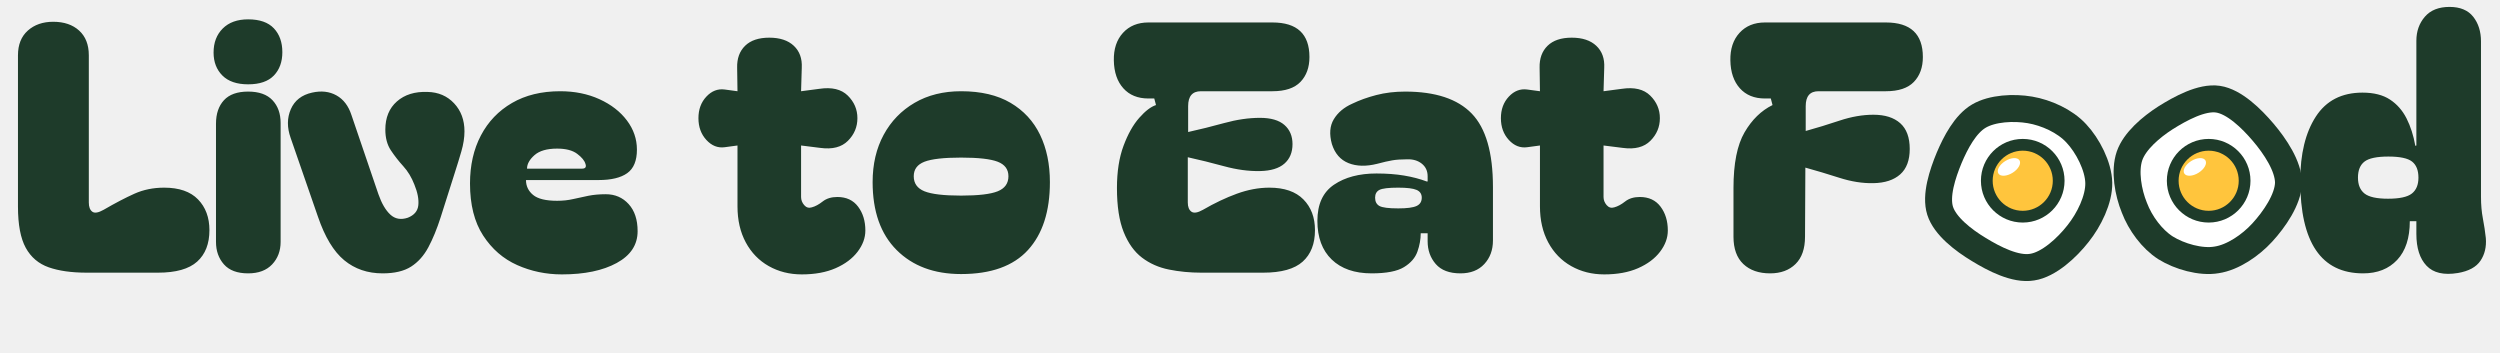
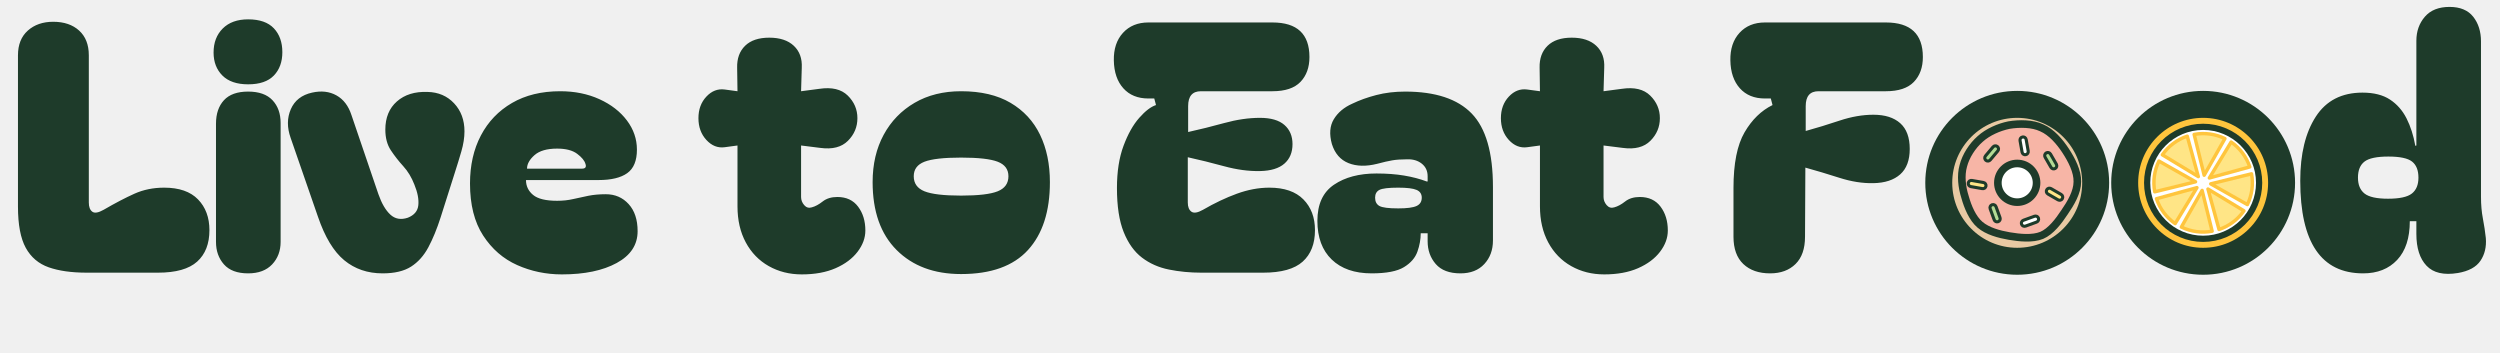
- <svg xmlns="http://www.w3.org/2000/svg" viewBox="-2.0 -2.0 723.4 102.0" role="img" aria-label="Live to Eat Food">
-   <path d="M605.3 50.9 C605.4 55.7 602.5 61.6 599.3 65.6 C596.1 69.7 590.8 74.6 586.0 75.3 C581.2 76.1 575.0 72.9 570.6 70.2 C566.1 67.5 560.8 63.4 559.4 59.0 C558.0 54.6 560.1 48.3 562.0 43.7 C563.9 39.2 566.7 33.9 570.6 31.6 C574.5 29.3 580.7 29.0 585.4 29.8 C590.1 30.6 595.5 33.0 598.8 36.6 C602.1 40.1 605.2 46.1 605.3 50.9Z" fill="#FFFFFF" stroke="#1E3B2A" stroke-width="7.8" stroke-linejoin="round" />
-   <circle cx="583.3" cy="50.3" r="10.4" fill="#FFC53D" stroke="#1E3B2A" stroke-width="3.4" />
-   <ellipse cx="579.3" cy="46.3" rx="3.6" ry="2.0" transform="rotate(-32 579.3 46.3)" fill="#FFFFFF" />
-   <path d="M660.2 50.9 C660.1 55.7 656.1 61.5 652.6 65.3 C649.2 69.0 644.1 72.5 639.4 73.2 C634.8 74.0 628.6 72.2 624.6 69.7 C620.7 67.2 617.3 62.6 615.6 58.1 C613.8 53.7 612.7 47.5 614.2 43.1 C615.7 38.8 620.4 34.8 624.6 32.1 C628.9 29.4 635.1 26.0 639.8 26.7 C644.5 27.4 649.5 32.3 652.9 36.3 C656.3 40.3 660.2 46.1 660.2 50.9Z" fill="#FFFFFF" stroke="#1E3B2A" stroke-width="7.8" stroke-linejoin="round" />
-   <circle cx="637.1" cy="50.3" r="10.4" fill="#FFC53D" stroke="#1E3B2A" stroke-width="3.4" />
-   <ellipse cx="633.1" cy="46.3" rx="3.6" ry="2.0" transform="rotate(-32 633.1 46.3)" fill="#FFFFFF" />
+ <svg xmlns="http://www.w3.org/2000/svg" viewBox="-2.0 -2.0 723.4 102.0" role="img" aria-label="Live to Eat Food, the o’s in Food drawn as a donut and a lemon slice">
+   <circle cx="581.7" cy="50.9" r="22.7" fill="#E8C9A3" stroke="#1E3B2A" stroke-width="0.0" />
+   <path d="M599.1 50.6 C599.1 53.6 597.2 56.8 595.4 59.4 C593.7 62.0 591.4 65.0 588.8 66.1 C586.1 67.2 582.4 66.8 579.4 66.3 C576.5 65.8 573.1 64.9 570.9 63.0 C568.8 61.2 567.4 57.9 566.6 55.0 C565.7 52.2 565.3 48.8 566.1 46.0 C566.8 43.2 568.7 40.2 571.0 38.2 C573.2 36.2 576.4 34.8 579.3 34.2 C582.3 33.7 586.1 33.7 588.8 35.0 C591.6 36.2 594.0 39.0 595.7 41.6 C597.4 44.2 599.2 47.6 599.1 50.6Z" fill="#F7B5A6" stroke="#1E3B2A" stroke-width="2.2" stroke-linejoin="round" />
+   <circle cx="581.7" cy="50.9" r="5.6" fill="#FFFFFF" stroke="#1E3B2A" stroke-width="2.2" />
+   <rect x="589.9" y="53.3" width="5.2" height="1.8" rx="0.9" fill="#FFE586" stroke="#1E3B2A" stroke-width="0.9" transform="rotate(30 592.5 54.2)" />
+   <rect x="582.8" y="61.1" width="5.2" height="1.8" rx="0.9" fill="#FFFFFF" stroke="#1E3B2A" stroke-width="0.9" transform="rotate(-20 585.4 62.0)" />
+   <rect x="572.7" y="58.8" width="5.2" height="1.8" rx="0.9" fill="#B3DA94" stroke="#1E3B2A" stroke-width="0.9" transform="rotate(70 575.3 59.7)" />
+   <rect x="567.5" y="50.5" width="5.2" height="1.8" rx="0.9" fill="#FFE586" stroke="#1E3B2A" stroke-width="0.9" transform="rotate(10 570.1 51.4)" />
+   <rect x="571.7" y="41.5" width="5.2" height="1.8" rx="0.9" fill="#B3DA94" stroke="#1E3B2A" stroke-width="0.9" transform="rotate(-50 574.3 42.4)" />
+   <rect x="581.1" y="39.3" width="5.2" height="1.8" rx="0.9" fill="#FFFFFF" stroke="#1E3B2A" stroke-width="0.9" transform="rotate(80 583.7 40.2)" />
+   <rect x="588.8" y="43.6" width="5.2" height="1.8" rx="0.9" fill="#B3DA94" stroke="#1E3B2A" stroke-width="0.9" transform="rotate(60 591.4 44.5)" />
+   <circle cx="581.7" cy="50.9" r="22.7" fill="none" stroke="#1E3B2A" stroke-width="7.8" />
+   <circle cx="635.5" cy="50.9" r="22.7" fill="#FFC53D" stroke="#1E3B2A" stroke-width="0.0" />
+   <circle cx="635.5" cy="50.9" r="16.2" fill="#FFFFFF" stroke="#1E3B2A" stroke-width="1.8" />
+   <path d="M633.7 52.3 L627.4 62.7 A14.3 14.3 0 0 1 622.0 55.5 Z" fill="#FFE586" stroke="#FFC53D" stroke-width="1.0" stroke-linejoin="round" />
+   <path d="M633.3 50.6 L621.5 53.5 A14.3 14.3 0 0 1 622.7 44.6 Z" fill="#FFE586" stroke="#FFC53D" stroke-width="1.0" stroke-linejoin="round" />
+   <path d="M634.1 49.1 L623.7 42.8 A14.3 14.3 0 0 1 630.9 37.4 Z" fill="#FFE586" stroke="#FFC53D" stroke-width="1.0" stroke-linejoin="round" />
+   <path d="M635.8 48.7 L632.9 36.9 A14.3 14.3 0 0 1 641.8 38.1 Z" fill="#FFE586" stroke="#FFC53D" stroke-width="1.0" stroke-linejoin="round" />
+   <path d="M637.3 49.5 L643.6 39.1 A14.3 14.3 0 0 1 649.0 46.3 Z" fill="#FFE586" stroke="#FFC53D" stroke-width="1.0" stroke-linejoin="round" />
+   <path d="M637.7 51.2 L649.5 48.3 A14.3 14.3 0 0 1 648.3 57.2 Z" fill="#FFE586" stroke="#FFC53D" stroke-width="1.0" stroke-linejoin="round" />
+   <path d="M636.9 52.7 L647.3 59.0 A14.3 14.3 0 0 1 640.1 64.4 Z" fill="#FFE586" stroke="#FFC53D" stroke-width="1.0" stroke-linejoin="round" />
+   <path d="M635.2 53.1 L638.1 64.9 A14.3 14.3 0 0 1 629.2 63.7 Z" fill="#FFE586" stroke="#FFC53D" stroke-width="1.0" stroke-linejoin="round" />
+   <circle cx="635.5" cy="50.9" r="22.7" fill="none" stroke="#1E3B2A" stroke-width="7.8" />
  <path fill="#1E3B2A" d="M3.2 14Q3.2 9.4 6.05 6.85Q8.9 4.3 13.4 4.3Q18.1 4.3 20.9 6.85Q23.7 9.4 23.7 14V56.6Q23.7 58.5 24.7 59.25Q25.7 60 28.0 58.7Q33.0 55.8 36.9 54.05Q40.8 52.3 45.5 52.3Q52.0 52.3 55.3 55.7Q58.6 59.1 58.6 64.6Q58.6 70.5 55.05 73.7Q51.5 76.9 43.7 76.9H23.1Q16.5 76.9 12.1 75.35Q7.7 73.8 5.45 69.7Q3.2 65.6 3.2 57.8ZM59.8 13.2Q59.8 8.9 62.45 6.25Q65.1 3.6 69.8 3.6Q74.8 3.6 77.25 6.2Q79.7 8.8 79.7 13.1Q79.7 17.3 77.25 19.85Q74.8 22.4 69.8 22.4Q64.9 22.4 62.35 19.85Q59.8 17.3 59.8 13.2ZM69.8 77.1Q65.1 77.1 62.8 74.5Q60.5 71.9 60.5 68.0V33.8Q60.5 29.5 62.8 27Q65.1 24.5 69.8 24.5Q74.5 24.5 76.85 27Q79.2 29.5 79.2 33.6V68.0Q79.2 71.9 76.75 74.5Q74.3 77.1 69.8 77.1ZM108.7 77.1Q102.2 77.1 97.6 73.3Q93.0 69.5 90.0 60.7L82.1 37.9Q80.5 33.4 82.15 29.6Q83.8 25.8 88.3 24.8Q92.3 23.9 95.35 25.6Q98.4 27.3 99.7 31.3L107.5 54.2Q108.9 58.2 110.95 60.1Q113.0 62 116.0 61Q118.8 59.9 119.05 57.35Q119.3 54.8 117.9 51.4Q116.7 48.3 114.7 46.1Q112.7 43.9 111.1 41.5Q109.5 39.1 109.5 35.5Q109.5 30.3 112.85 27.35Q116.2 24.4 121.7 24.6Q126.4 24.7 129.4 27.9Q132.4 31.1 132.4 36Q132.4 38.7 131.5 41.8Q130.6 44.9 129.5 48.3L125.5 60.9Q123.9 65.9 121.95 69.55Q120.0 73.2 116.95 75.15Q113.9 77.1 108.7 77.1ZM134.0 51.1Q134.0 43.2 137.15 37.2Q140.3 31.2 146.15 27.8Q152.0 24.4 160.1 24.4Q166.4 24.4 171.45 26.7Q176.5 29 179.4 32.85Q182.3 36.7 182.3 41.3Q182.3 46.1 179.5 48.1Q176.7 50.1 171.2 50.1H150.2Q150.2 52.7 152.25 54.4Q154.3 56.1 159.2 56.1Q161.7 56.1 163.85 55.6Q166.0 55.1 168.25 54.65Q170.5 54.2 173.3 54.2Q177.3 54.2 179.9 57.05Q182.5 59.9 182.5 64.9Q182.5 70.8 176.45 74.1Q170.4 77.4 160.6 77.4Q153.7 77.4 147.65 74.7Q141.6 72.0 137.8 66.15Q134.0 60.3 134.0 51.1ZM166.4 46.8Q167.9 46.8 167.4 45.4Q167.0 44 165.0 42.5Q163.0 41 159.2 41Q154.8 41 152.65 42.9Q150.5 44.8 150.5 46.8ZM230.0 77.4Q224.7 77.4 220.45 75.0Q216.2 72.6 213.8 68.15Q211.4 63.7 211.4 57.7V40.1L207.7 40.6Q204.7 41 202.4 38.5Q200.1 36 200.1 32.2Q200.1 28.4 202.4 25.95Q204.7 23.5 207.7 23.9L211.4 24.4L211.3 17.6Q211.2 13.6 213.6 11.25Q216 8.9 220.6 8.9Q225.2 8.9 227.7 11.25Q230.2 13.6 230.0 17.6L229.8 24.4L235.1 23.7Q240.5 22.9 243.3 25.65Q246.1 28.4 246.1 32.2Q246.1 36 243.35 38.75Q240.6 41.5 235.4 40.8L229.8 40.1V55Q229.8 56.3 230.7 57.35Q231.6 58.4 232.9 58Q234.4 57.6 236.05 56.3Q237.7 55 240.3 55Q244.2 55 246.3 57.8Q248.4 60.6 248.4 64.7Q248.4 67.9 246.15 70.85Q243.9 73.8 239.8 75.6Q235.7 77.4 230.0 77.4ZM276.1 77.3Q264.4 77.3 257.45 70.35Q250.5 63.4 250.5 50.7Q250.5 42.9 253.7 37Q256.9 31.1 262.65 27.75Q268.4 24.4 276.1 24.4Q284.7 24.4 290.4 27.75Q296.1 31.1 298.95 37Q301.8 42.9 301.8 50.7Q301.8 63.4 295.45 70.35Q289.1 77.3 276.1 77.3ZM262.4 49Q262.4 52.1 265.5 53.35Q268.6 54.6 276.1 54.6Q283.6 54.6 286.7 53.35Q289.8 52.1 289.8 49Q289.8 46 286.7 44.8Q283.6 43.6 276.1 43.6Q268.6 43.6 265.5 44.8Q262.4 46 262.4 49ZM345.6 76.9Q340.7 76.9 336.25 76.0Q331.8 75.1 328.45 72.55Q325.1 70.0 323.15 65.15Q321.2 60.3 321.2 52.4Q321.2 45.3 323.1 40.2Q325.0 35.1 327.65 32.1Q330.3 29.1 332.5 28.4L332.0 26.5H330.3Q325.7 26.5 323.05 23.55Q320.4 20.6 320.3 15.5Q320.2 10.5 322.95 7.5Q325.7 4.5 330.3 4.5H366.2Q376.9 4.5 376.9 14.5Q376.9 19 374.3 21.7Q371.7 24.4 366.2 24.4H345.5Q341.8 24.4 341.8 28.7V36.2Q346.8 35.1 352.25 33.6Q357.7 32.1 362.6 32.1Q367.3 32.1 369.65 34.15Q372.0 36.2 372.0 39.7Q372.0 43.3 369.65 45.35Q367.3 47.4 362.6 47.5Q357.7 47.6 352.2 46.1Q346.7 44.6 341.7 43.5V56.6Q341.7 58.5 342.75 59.25Q343.8 60 346.1 58.7Q351.1 55.8 355.9 54.05Q360.7 52.3 365.3 52.3Q371.8 52.3 375.15 55.7Q378.5 59.1 378.5 64.6Q378.5 70.5 374.95 73.7Q371.4 76.9 363.5 76.9ZM394.9 77.1Q387.5 77.1 383.35 73.1Q379.2 69.1 379.2 61.9Q379.2 54.7 384.0 51.45Q388.8 48.2 396.3 48.2Q400.7 48.2 404.3 48.8Q407.9 49.4 410.8 50.5H411.1V49Q411.1 46.7 409.4 45.35Q407.7 44 405.1 44.1Q402.6 44.1 400.85 44.4Q399.1 44.7 396.5 45.4Q391.7 46.6 388.2 45.2Q384.7 43.8 383.4 39.7Q382.2 35.4 383.95 32.5Q385.7 29.6 389.3 28Q392.4 26.5 396.25 25.5Q400.1 24.5 404.6 24.5Q417.7 24.5 423.85 30.85Q430.0 37.2 430.0 52.1V67.6Q430.0 71.7 427.5 74.4Q425.0 77.1 420.6 77.1Q415.8 77.1 413.45 74.4Q411.1 71.7 411.1 67.8V65.5H409.1Q409.1 68.1 408.15 70.8Q407.2 73.5 404.25 75.3Q401.3 77.1 394.9 77.1ZM395.9 55.2Q395.9 56.9 397.15 57.6Q398.4 58.3 402.6 58.3Q406.4 58.3 407.9 57.6Q409.4 56.9 409.4 55.2Q409.4 53.6 407.9 52.95Q406.4 52.3 402.6 52.3Q398.4 52.3 397.15 52.95Q395.9 53.6 395.9 55.2ZM462.2 77.4Q456.9 77.4 452.65 75.0Q448.4 72.6 446.0 68.15Q443.6 63.7 443.6 57.7V40.1L439.9 40.6Q436.9 41 434.6 38.5Q432.3 36 432.3 32.2Q432.3 28.4 434.6 25.95Q436.9 23.5 439.9 23.9L443.6 24.4L443.5 17.6Q443.4 13.6 445.8 11.25Q448.2 8.9 452.8 8.9Q457.4 8.9 459.9 11.25Q462.4 13.6 462.2 17.6L462.0 24.4L467.3 23.7Q472.7 22.9 475.5 25.65Q478.3 28.4 478.3 32.2Q478.3 36 475.55 38.75Q472.8 41.5 467.6 40.8L462.0 40.1V55Q462.0 56.3 462.9 57.35Q463.8 58.4 465.1 58Q466.6 57.6 468.25 56.3Q469.9 55 472.5 55Q476.4 55 478.5 57.8Q480.6 60.6 480.6 64.7Q480.6 67.9 478.35 70.85Q476.1 73.8 472.0 75.6Q467.9 77.4 462.2 77.4ZM510.2 77.1Q505.3 77.1 502.45 74.4Q499.6 71.7 499.6 66.5V52.4Q499.6 41.8 502.8 36.3Q506.0 30.8 510.9 28.4L510.4 26.5H508.7Q504.1 26.5 501.45 23.55Q498.8 20.6 498.7 15.5Q498.6 10.5 501.35 7.5Q504.1 4.5 508.7 4.5H543.7Q554.4 4.5 554.4 14.5Q554.4 19 551.8 21.7Q549.2 24.4 543.7 24.4H524.2Q520.5 24.4 520.5 28.7V35.9Q525.2 34.6 530.3 32.9Q535.4 31.2 540.1 31.2Q545.1 31.2 547.85 33.65Q550.6 36.1 550.6 41.1Q550.6 46 547.85 48.45Q545.1 50.9 540.1 51Q535.4 51.1 530.25 49.45Q525.1 47.8 520.4 46.5L520.3 66.5Q520.3 71.7 517.55 74.4Q514.8 77.1 510.2 77.1ZM681.8 77.1Q663.6 77.1 663.6 50.3Q663.6 38.7 668.1 31.75Q672.6 24.8 681.6 24.8Q686.5 24.8 689.55 26.8Q692.6 28.8 694.35 32.25Q696.1 35.7 696.9 40.2L697.2 40.1V9.8Q697.2 5.7 699.65 2.85Q702.1 -1.4210854715202004e-14 706.8 -1.4210854715202004e-14Q711.4 -1.4210854715202004e-14 713.65 2.85Q715.9 5.7 715.9 10V55Q715.9 58.4 716.45 61.25Q717 64.1 717.3 66.9Q717.6 70.7 715.75 73.45Q713.9 76.2 709.2 77.0Q703.1 78.0 700.15 74.9Q697.2 71.8 697.2 65.7V62H695.3Q695.3 69.3 691.65 73.2Q688 77.1 681.8 77.1ZM680.3 49.4Q680.3 52.5 682.2 54Q684.1 55.5 689 55.5Q694 55.5 695.9 54Q697.8 52.5 697.8 49.4Q697.8 46.2 695.95 44.75Q694.1 43.3 689.1 43.3Q684.1 43.3 682.2 44.75Q680.3 46.2 680.3 49.4Z" />
</svg>
